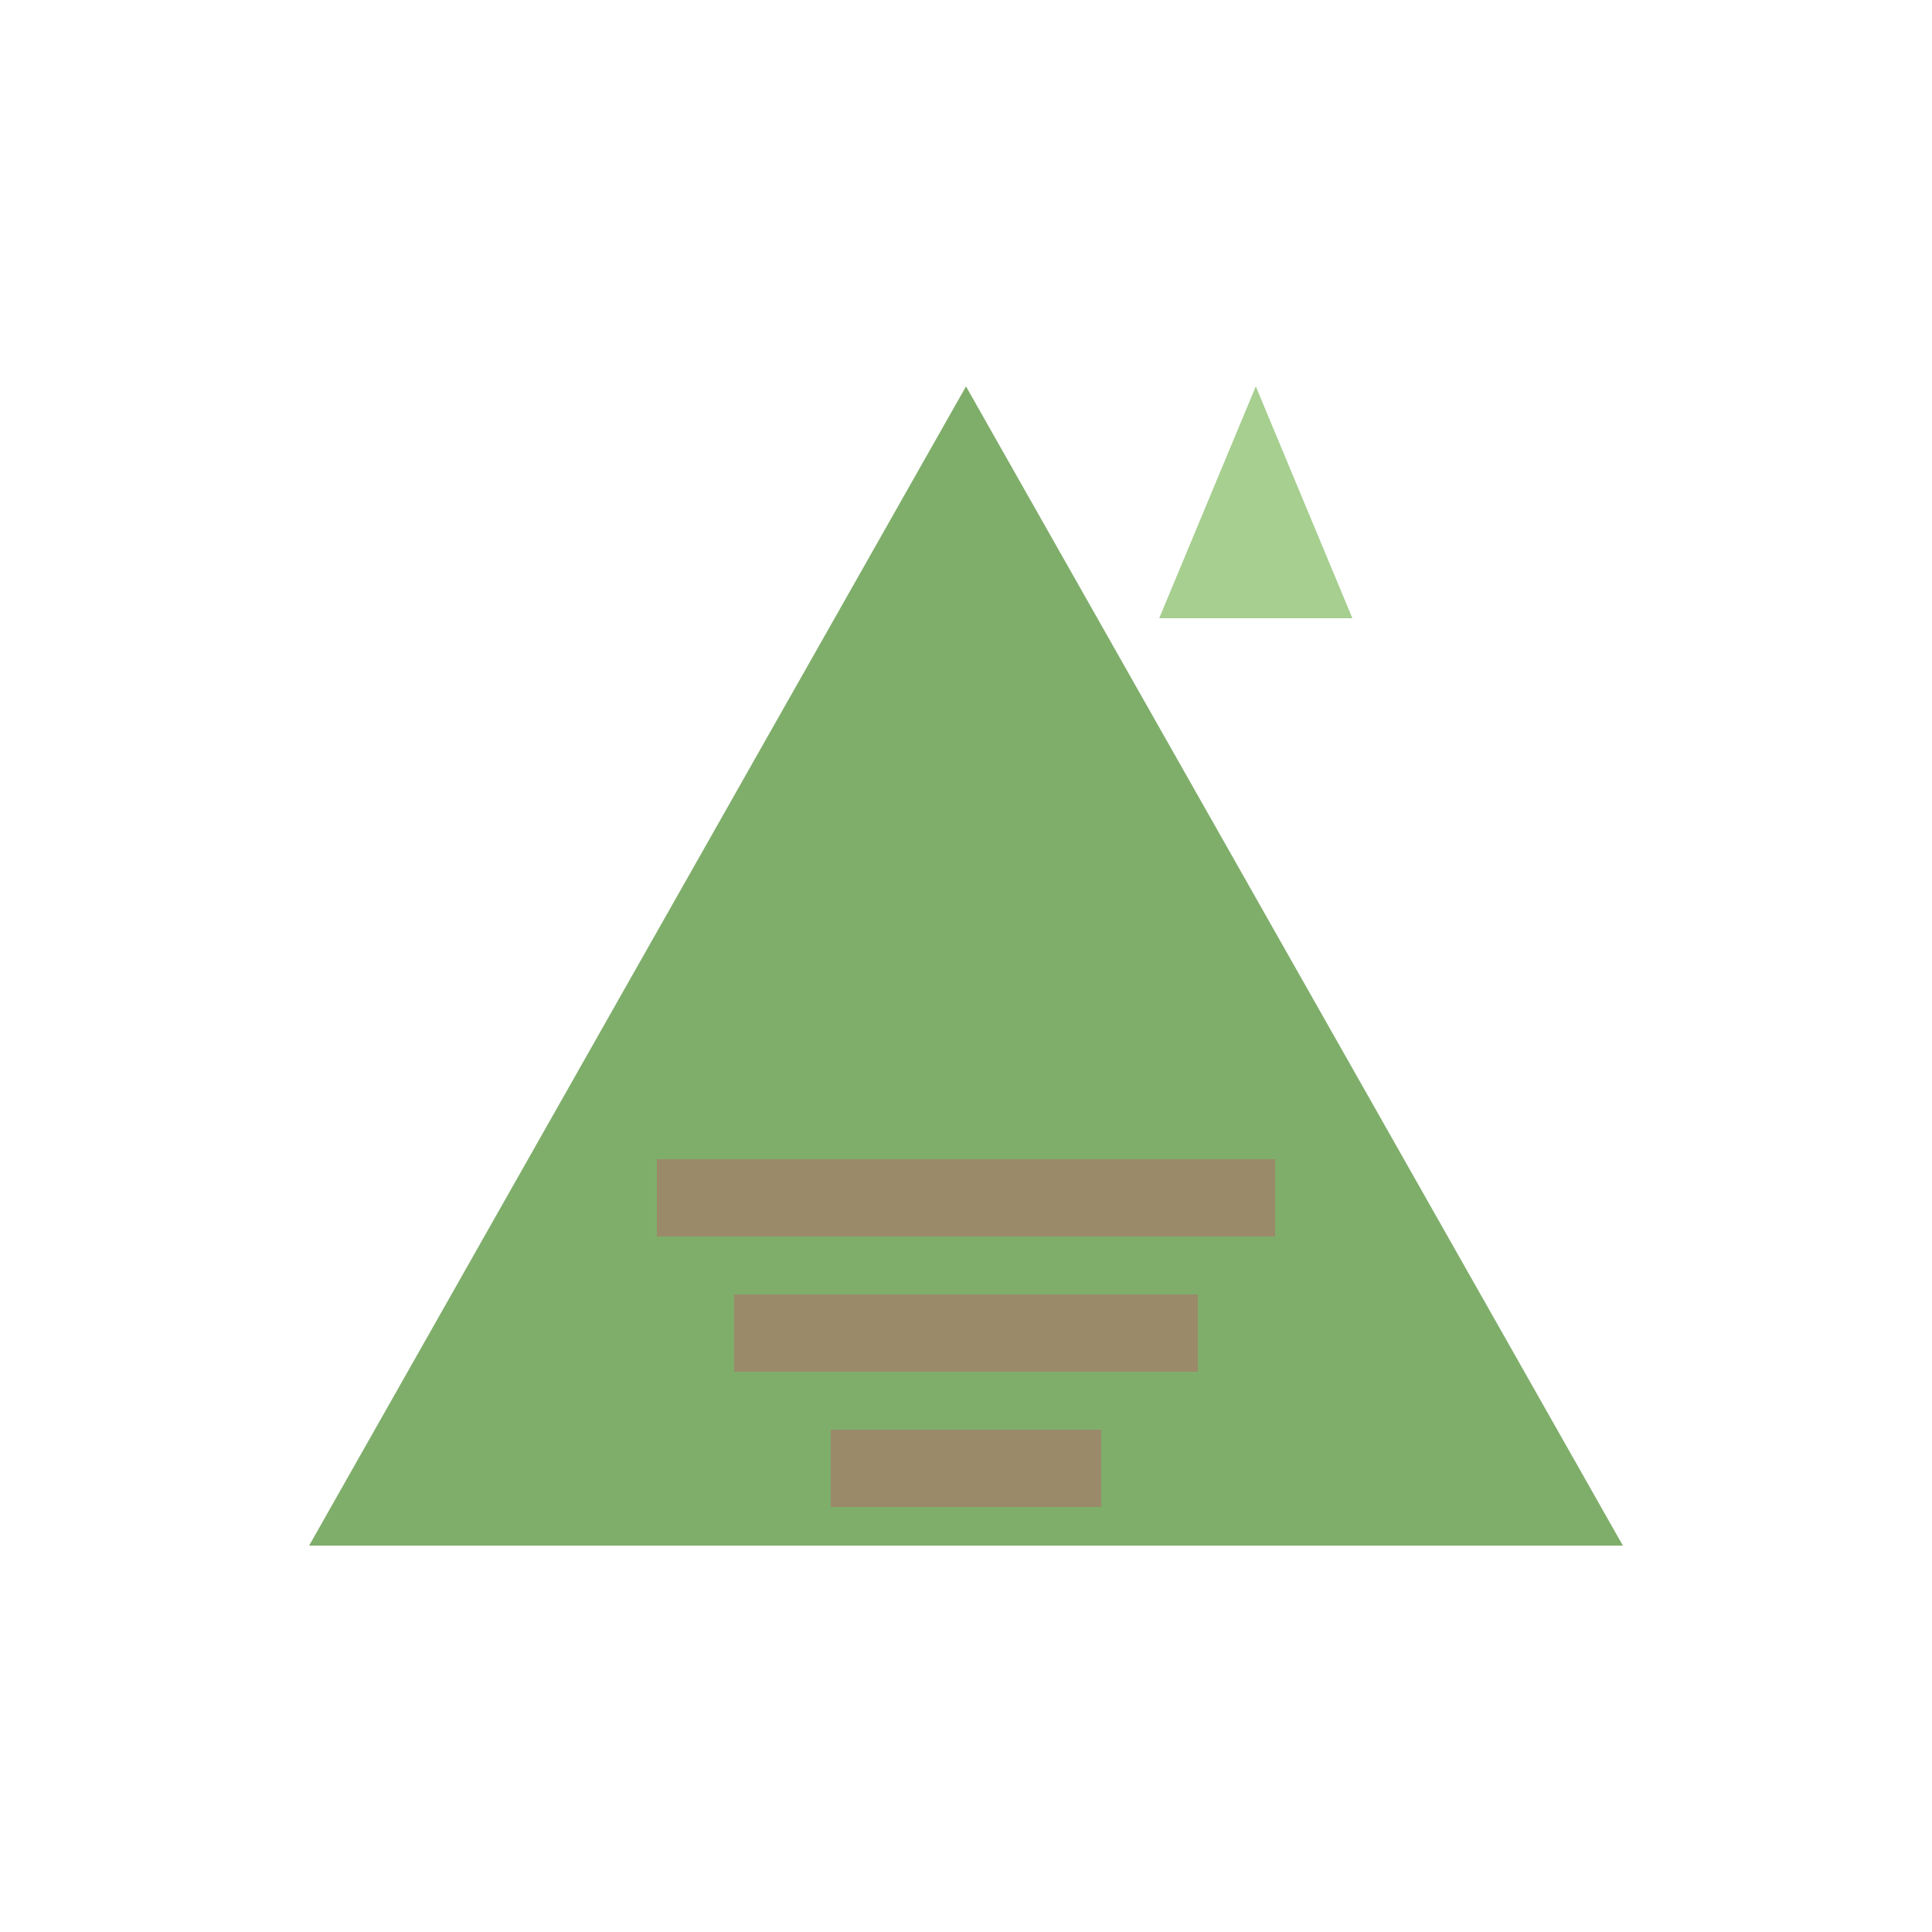
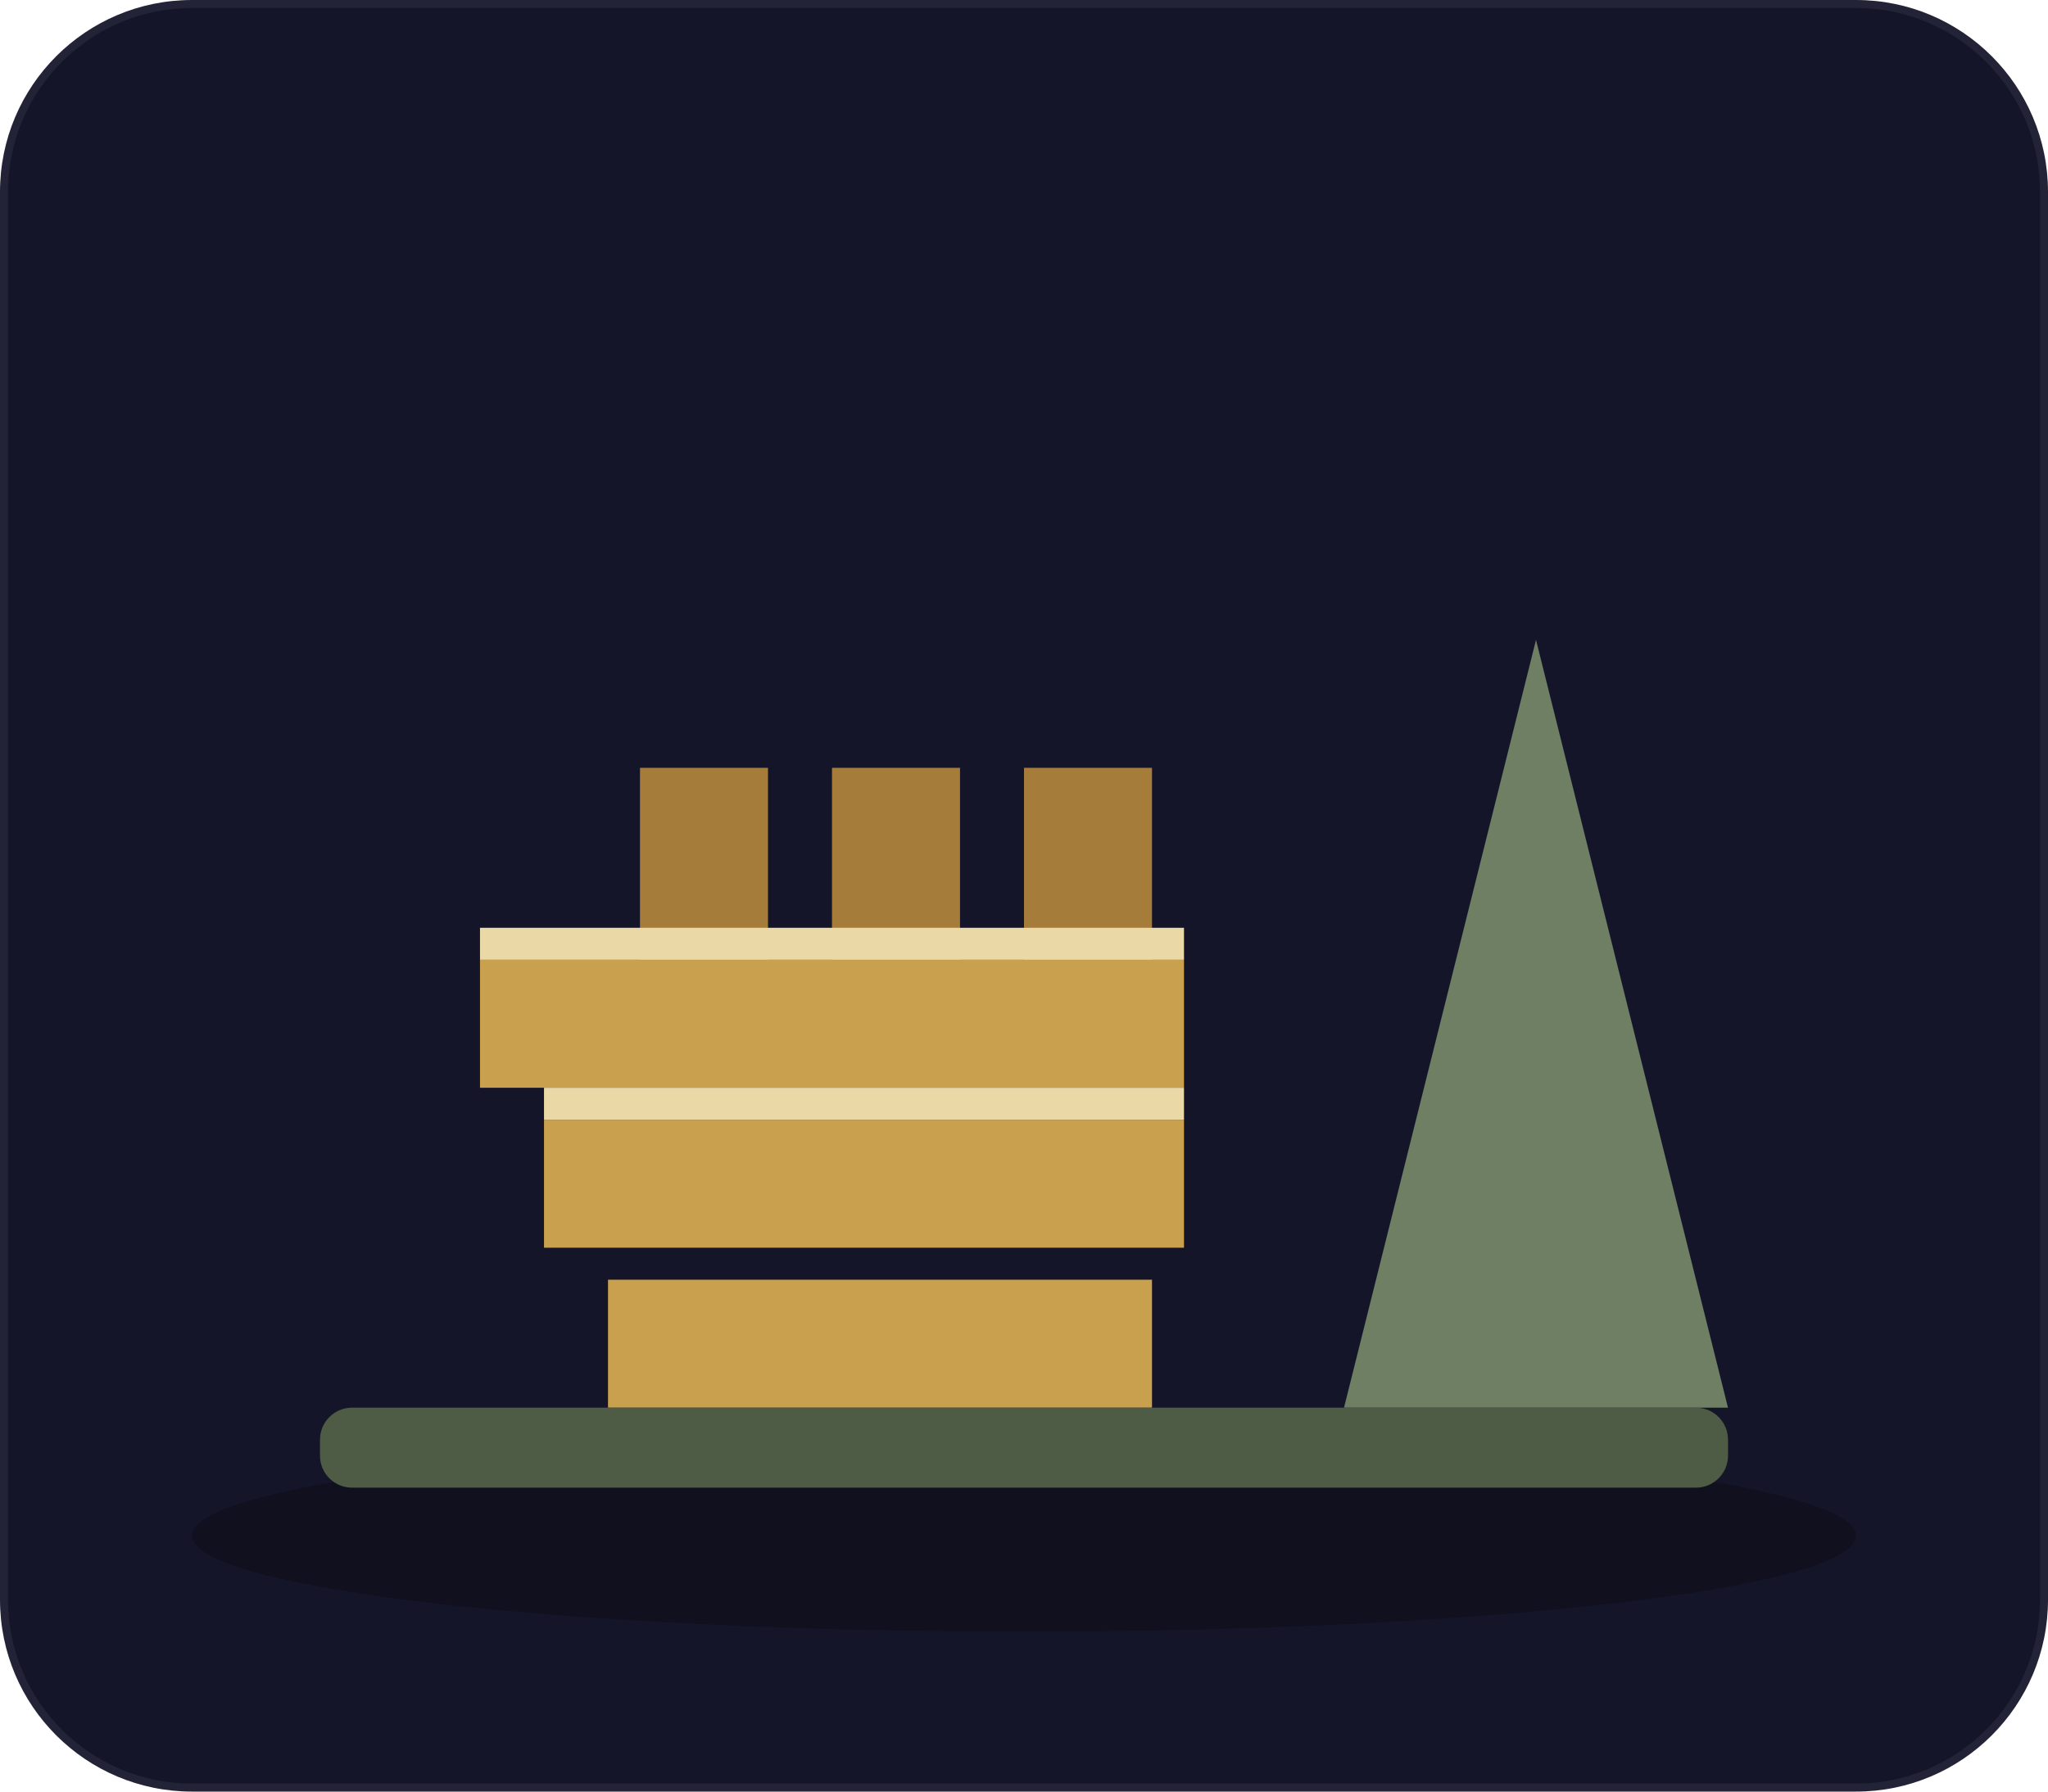
- <svg xmlns="http://www.w3.org/2000/svg" viewBox="0 0 100 100">
-   <polygon points="50,20 84,80 16,80" fill="#7fae6b" />
-   <g fill="#9b8a6a">
-     <rect x="34" y="60" width="32" height="4" />
-     <rect x="38" y="67" width="24" height="4" />
-     <rect x="43" y="74" width="14" height="4" />
+ <svg xmlns="http://www.w3.org/2000/svg" viewBox="0 0 128 112">
+   <rect width="128" height="112" rx="12" fill="#15152a" />
+   <rect width="128" height="112" rx="12" fill="none" stroke="rgba(255,255,255,.06)" />
+   <ellipse cx="64" cy="96" rx="52" ry="6" fill="rgba(0,0,0,.25)" />
+   <path d="M84 88 L96 40 L108 88 Z" fill="#6E7F63" />
+   <g fill="#C9A14E">
+     <rect x="30" y="60" width="44" height="8" />
+     <rect x="34" y="70" width="40" height="8" />
+     <rect x="38" y="80" width="34" height="8" />
  </g>
-   <polygon points="60,32 70,32 65,20" fill="#a6cf90" />
+   <g fill="#A67C3A">
+     <rect x="40" y="48" width="8" height="12" />
+     <rect x="52" y="48" width="8" height="12" />
+     <rect x="64" y="48" width="8" height="12" />
+   </g>
+   <g fill="#EAD9A6">
+     <rect x="30" y="58" width="44" height="2" />
+     <rect x="34" y="68" width="40" height="2" />
+   </g>
+   <rect x="20" y="88" width="88" height="5" rx="2" fill="#4E5C46" />
</svg>
